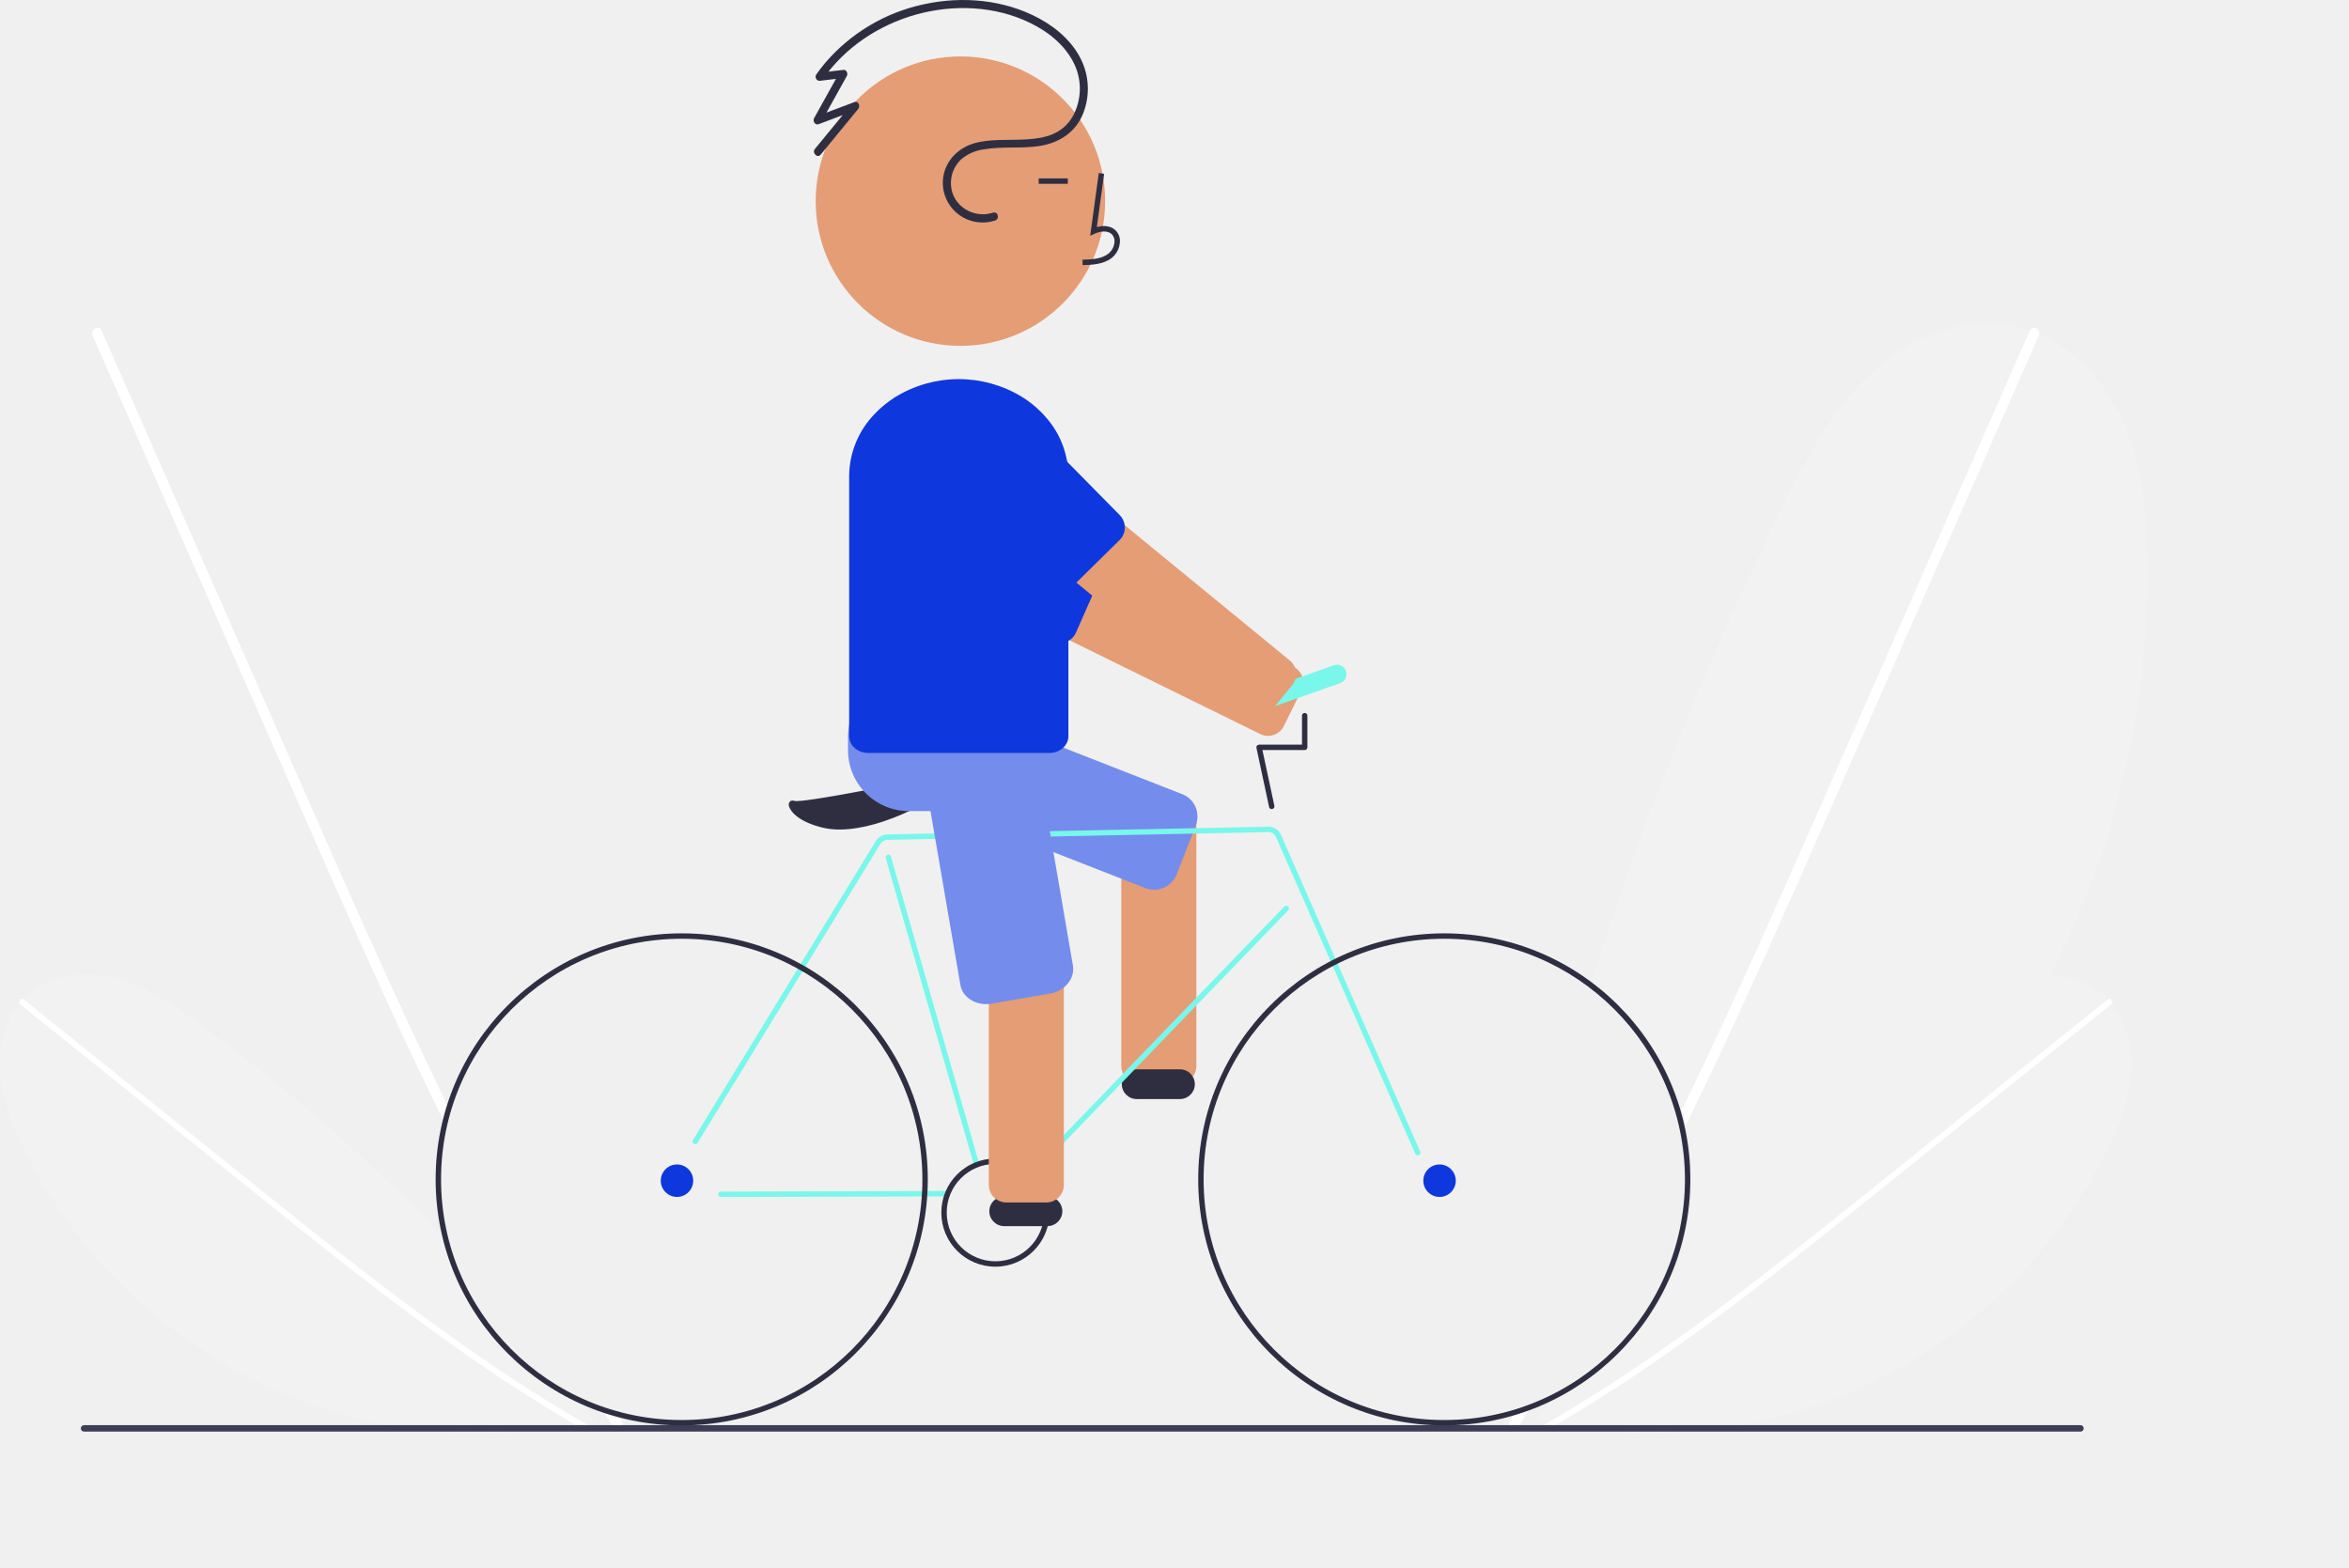
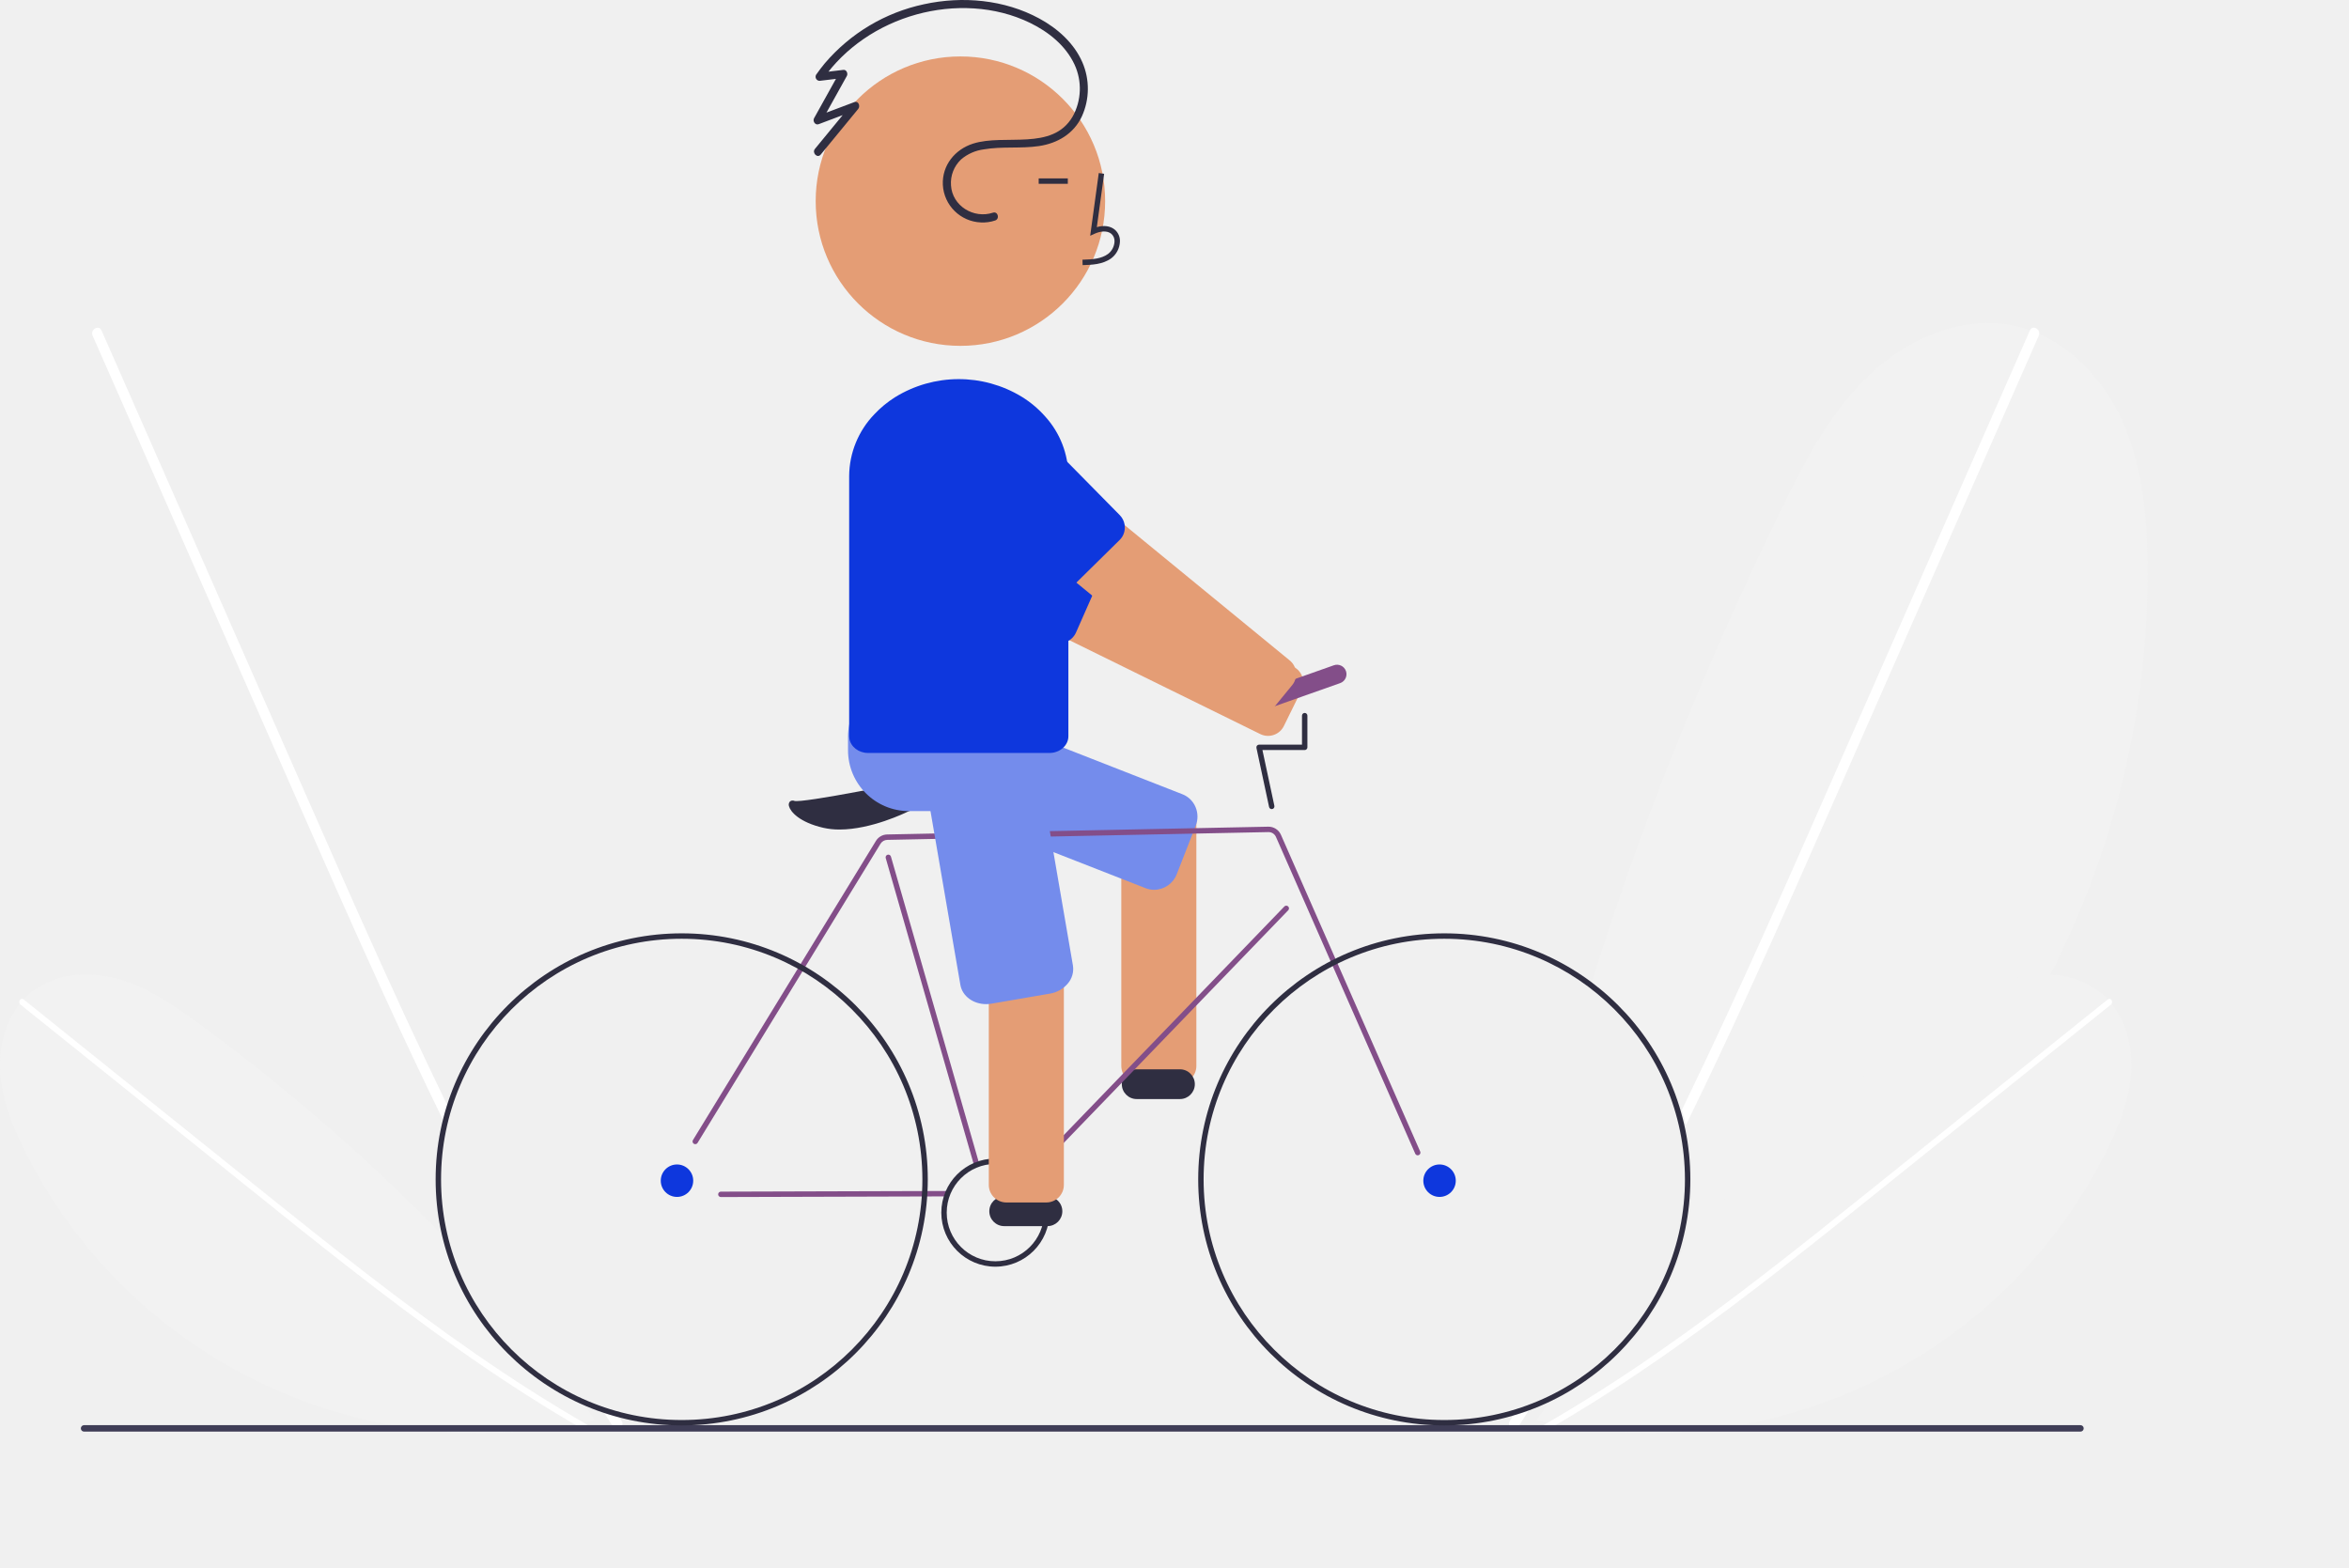
<svg xmlns="http://www.w3.org/2000/svg" id="fc2f056a-f2b1-4dd9-91f4-f36b8dc4c674" data-name="Layer 1" viewBox="0 0 700 467.109" version="1.1">
  <defs id="defs97" />
  <path d="m 189.565,422.781 -0.057,0.282 -0.016,0.065 c 0,-0.024 -0.008,-0.04 -0.008,-0.065 -0.016,-0.105 -0.024,-0.21 -0.04,-0.314 0.04,0.008 0.08,0.024 0.121,0.032 z" fill="#f2f2f2" id="path10" style="stroke-width:0.806" />
  <path d="m 132.94,328.685 c 0.338,0.701 0.677,1.402 1.023,2.095 q -0.689,2.224 -1.217,4.513 c -0.362,-0.749 -0.733,-1.507 -1.096,-2.256 q -8.848,-18.143 -17.212,-36.504 C 104.833,275.557 95.558,254.437 86.267,233.332 Q 71.593,199.995 56.927,166.675 42.265,133.338 27.595,100.017 a 1.91,1.91 0 0 1 -0.137,-0.5 c -0.17,-1.547 2.022,-2.667 2.756,-1.096 a 0.175,0.175 0 0 1 0.024,0.04 q 1.837,4.146 3.658,8.3 14.662,33.325 29.332,66.658 14.614,33.204 29.235,66.416 c 9.259,21.032 18.542,42.056 28.196,62.903 q 6.032,13.03 12.281,25.947 z" fill="#ffffff" id="path12" style="stroke-width:0.806" />
  <path d="m 182.603,425.078 c -0.54,-0.846 -1.08,-1.684 -1.612,-2.53 -0.459,-0.717 -0.91,-1.434 -1.362,-2.152 -0.113,-0.177 -0.225,-0.346 -0.322,-0.524 q 2.224,0.689 4.464,1.322 c 0.121,0.201 0.249,0.411 0.387,0.612 0.362,0.572 0.725,1.152 1.096,1.724 0.056,0.097 0.105,0.185 0.145,0.274 0.636,1.555 -1.789,2.836 -2.796,1.273 z" fill="#ffffff" id="path14" style="stroke-width:0.806" />
  <path d="m 175.302,420.477 c 0.661,0.927 1.313,1.853 1.958,2.788 -1.12,0.25 -2.232,0.492 -3.36,0.725 -0.895,0.177 -1.789,0.355 -2.683,0.516 A 152.066,152.066 0 0 1 7.425,343.077 C 3.629,335.486 0.422,327.388 0.036,318.911 -0.287,311.908 1.575,304.575 5.894,299.168 c 0.355,-0.451 0.733,-0.886 1.128,-1.313 a 22.06,22.06 0 0 1 1.942,-1.837 25.327,25.327 0 0 1 15.222,-5.52 35.11,35.11 0 0 1 11.145,1.313 c 8.912,2.53 16.696,7.921 24.15,13.433 a 579.357,579.357 0 0 1 71.324,61.839 c 0.725,0.749 1.459,1.515 2.175,2.272 a 72.993,72.993 0 0 0 40.525,48.591 0.4,0.4 0 0 1 0.072,0.105 c 0.589,0.806 1.161,1.612 1.725,2.426 z" fill="#f2f2f2" id="path16" style="stroke-width:0.806" />
  <path d="m 177.381,423.442 c -0.04,-0.056 -0.081,-0.121 -0.121,-0.177 0.024,-0.008 0.04,-0.008 0.065,-0.016 z" fill="#f2f2f2" id="path18" style="stroke-width:0.806" />
  <path d="M 6.095,299.396 39.322,326.084 72.549,352.771 c 10.523,8.452 21.039,16.914 31.687,25.209 10.554,8.222 21.238,16.282 32.174,23.991 10.92,7.698 22.094,15.046 33.604,21.835 q 2.15,1.268 4.316,2.51 c 0.999,0.573 1.964,-0.942 0.958,-1.52 -11.592,-6.651 -22.844,-13.878 -33.829,-21.486 -10.997,-7.617 -21.73,-15.609 -32.315,-23.785 C 98.501,371.304 88.006,362.895 77.521,354.476 Q 60.967,341.182 44.415,327.885 L 11.188,301.197 7.053,297.876 c -0.899,-0.722 -1.851,0.802 -0.958,1.52 z" fill="#ffffff" id="path20" style="stroke-width:0.806" />
  <path d="m 461.651,417.946 c -0.242,0.113 -0.491,0.226 -0.741,0.322 0.225,-0.072 0.451,-0.145 0.669,-0.218 q 4.787,-1.583 9.501,-3.36 7.578,-2.841 14.956,-6.165 5.271,-2.369 10.443,-4.972 a 262.939,262.939 0 0 0 79.632,-61.629 q 3.046,-3.481 5.971,-7.083 2.489,-3.058 4.875,-6.205 a 256.683,256.683 0 0 0 24.013,-38.14 262.398,262.398 0 0 0 29.01,-123.21 c -0.225,-14.505 -1.749,-29.308 -7.841,-42.467 -5.036,-10.871 -13.626,-20.516 -24.441,-25.303 -0.902,-0.403 -1.821,-0.774 -2.756,-1.096 a 35.167,35.167 0 0 0 -4.391,-1.265 c -15.456,-3.401 -31.774,3.554 -43.289,14.408 -11.523,10.854 -19.074,25.174 -26.028,39.397 -22.12,45.271 -41.436,92.291 -56.488,140.536 -0.169,0.548 -0.338,1.088 -0.508,1.628 a 73.001,73.001 0 0 1 15.031,14.589 l 7.884,12.771 a 71.95,71.95 0 0 1 4.039,10.295 q 0.689,2.224 1.217,4.513 a 72.541,72.541 0 0 1 -40.759,82.653 z" fill="#f2f2f2" id="path22" style="stroke-width:0.806" />
  <path d="m 445.591,422.781 0.057,0.282 0.016,0.065 c 0,-0.024 0.008,-0.04 0.008,-0.065 0.016,-0.105 0.024,-0.21 0.04,-0.314 -0.04,0.008 -0.08,0.024 -0.121,0.032 z" fill="#f2f2f2" id="path24" style="stroke-width:0.806" />
  <path d="m 502.216,328.685 c -0.338,0.701 -0.677,1.402 -1.023,2.095 q 0.689,2.224 1.217,4.513 c 0.362,-0.749 0.733,-1.507 1.096,-2.256 q 8.848,-18.143 17.212,-36.504 c 9.605,-20.976 18.881,-42.096 28.172,-63.201 q 14.674,-33.337 29.34,-66.658 14.662,-33.337 29.332,-66.658 a 1.91,1.91 0 0 0 0.137,-0.5 c 0.17,-1.547 -2.022,-2.667 -2.756,-1.096 a 0.175,0.175 0 0 0 -0.024,0.04 q -1.837,4.146 -3.658,8.3 -14.662,33.325 -29.332,66.658 -14.614,33.204 -29.235,66.416 c -9.259,21.032 -18.542,42.056 -28.196,62.903 q -6.032,13.03 -12.281,25.947 z" fill="#ffffff" id="path26" style="stroke-width:0.806" />
  <path d="m 452.554,425.078 c 0.54,-0.846 1.08,-1.684 1.612,-2.53 0.459,-0.717 0.91,-1.434 1.362,-2.152 0.113,-0.177 0.225,-0.346 0.322,-0.524 q -2.224,0.689 -4.464,1.322 c -0.121,0.201 -0.249,0.411 -0.387,0.612 -0.362,0.572 -0.725,1.152 -1.096,1.724 -0.056,0.097 -0.105,0.185 -0.145,0.274 -0.636,1.555 1.789,2.836 2.796,1.273 z" fill="#ffffff" id="path28" style="stroke-width:0.806" />
  <path d="m 459.854,420.477 c -0.661,0.927 -1.313,1.853 -1.958,2.788 1.12,0.25 2.232,0.492 3.36,0.725 0.895,0.177 1.789,0.355 2.683,0.516 a 152.066,152.066 0 0 0 163.792,-81.428 c 3.795,-7.591 7.003,-15.689 7.389,-24.167 0.322,-7.003 -1.539,-14.336 -5.858,-19.743 -0.355,-0.451 -0.733,-0.886 -1.128,-1.313 a 22.06,22.06 0 0 0 -1.942,-1.837 25.327,25.327 0 0 0 -15.222,-5.52 35.11,35.11 0 0 0 -11.145,1.313 c -8.912,2.53 -16.696,7.921 -24.15,13.433 a 579.357,579.357 0 0 0 -71.324,61.839 c -0.725,0.749 -1.459,1.515 -2.175,2.272 a 72.993,72.993 0 0 1 -40.525,48.591 0.4,0.4 0 0 0 -0.072,0.105 c -0.589,0.806 -1.161,1.612 -1.725,2.426 z" fill="#f2f2f2" id="path30" style="stroke-width:0.806" />
  <path d="m 457.775,423.442 c 0.04,-0.056 0.081,-0.121 0.121,-0.177 -0.024,-0.008 -0.04,-0.008 -0.065,-0.016 z" fill="#f2f2f2" id="path32" style="stroke-width:0.806" />
  <path d="m 629.061,299.396 -33.227,26.688 -33.227,26.688 c -10.523,8.452 -21.039,16.914 -31.687,25.209 -10.554,8.222 -21.238,16.282 -32.174,23.991 -10.92,7.698 -22.094,15.046 -33.604,21.835 q -2.15,1.268 -4.316,2.51 c -0.999,0.573 -1.964,-0.942 -0.958,-1.52 11.592,-6.651 22.844,-13.878 33.829,-21.486 10.997,-7.617 21.73,-15.609 32.315,-23.785 10.642,-8.22 21.137,-16.629 31.622,-25.049 q 16.554,-13.294 33.106,-26.591 l 33.227,-26.688 4.135,-3.321 c 0.899,-0.722 1.851,0.802 0.958,1.52 z" fill="#ffffff" id="path34" style="stroke-width:0.806" />
  <path d="m 292.492,154.697 a 5.198,5.198 0 0 0 -3.012,2.652 l -4.139,8.417 -1.108,2.251 a 5.246,5.246 0 0 0 2.382,7.015 l 32.073,15.779 56.878,27.971 a 5.247,5.247 0 0 0 6.832,-2.049 c 0.067,-0.112 0.123,-0.219 0.182,-0.334 l 3.169,-6.441 2.081,-4.234 a 5.213,5.213 0 0 0 0.389,-1.061 5.266,5.266 0 0 0 -0.13,-2.938 5.197,5.197 0 0 0 -2.652,-3.012 l -6.781,-3.337 -50.161,-24.671 -32.007,-15.75 a 5.236,5.236 0 0 0 -3.999,-0.259 z" fill="#e49d75" id="path36" style="stroke-width:0.806" />
  <path d="m 282.569,157.821 a 14.576,14.576 0 0 0 -1.518,2.66 14.926,14.926 0 0 0 7.618,19.658 l 25.064,11.065 a 5.26,5.26 0 0 0 4.956,-0.393 5.162,5.162 0 0 0 1.495,-1.472 5.019,5.019 0 0 0 0.455,-0.812 l 7.81,-17.693 a 0.742,0.742 0 0 0 0.048,-0.129 5.234,5.234 0 0 0 -2.724,-6.778 l -25.064,-11.065 a 14.931,14.931 0 0 0 -18.141,4.958 z" fill="#0e37dd" id="path38" style="stroke-width:0.806" />
  <path d="m 351.278,238.304 h -11.894 a 5.243,5.243 0 0 0 -5.238,5.238 v 74.144 a 5.243,5.243 0 0 0 5.238,5.238 h 11.894 a 5.238,5.238 0 0 0 5.238,-5.238 v -74.144 a 5.238,5.238 0 0 0 -5.238,-5.238 z" fill="#e49d75" id="path40" style="stroke-width:0.806" />
  <path d="m 343.94,265.196 a 6.938,6.938 0 0 1 -2.533,-0.479 l -66.255,-25.921 a 7.189,7.189 0 0 1 -3.972,-9.345 l 5.669,-14.491 a 7.286,7.286 0 0 1 3.803,-4.018 6.978,6.978 0 0 1 5.456,-0.151 l 66.255,25.921 a 6.984,6.984 0 0 1 3.906,3.813 7.286,7.286 0 0 1 0.067,5.532 l -5.669,14.491 a 7.265,7.265 0 0 1 -6.726,4.648 z" fill="#748cec" id="path42" style="stroke-width:0.806" />
  <path d="m 351.626,327.557 h -12.893 a 4.432,4.432 0 0 1 0,-8.864 h 12.893 a 4.432,4.432 0 0 1 0,8.864 z" fill="#2f2e41" id="path44" style="stroke-width:0.806" />
  <path d="m 250.185,247.228 a 21.482,21.482 0 0 1 -4.818,-0.509 c -7.153,-1.651 -9.795,-4.79 -10.228,-6.385 a 1.417,1.417 0 0 1 0.262,-1.459 1.235,1.235 0 0 1 1.319,-0.183 c 2.222,0.742 33.721,-5.487 44.908,-8.069 4.652,-1.073 7.917,-0.896 9.705,0.526 a 3.13,3.13 0 0 1 1.264,2.284 v 0.281 l -22,8.148 c -0.712,0.354 -10.964,5.367 -20.413,5.367 z" fill="#2f2e41" id="path46" style="stroke-width:0.806" />
-   <path d="m 422.479,344.326 a 0.806,0.806 0 0 1 -0.738,-0.482 L 380.236,249.437 a 2.405,2.405 0 0 0 -2.262,-1.444 l -113.567,2.318 a 2.406,2.406 0 0 0 -2.013,1.156 l -54.504,89.126 a 0.806,0.806 0 1 1 -1.375,-0.84 l 54.504,-89.127 a 4.011,4.011 0 0 1 3.355,-1.927 l 113.567,-2.318 a 4.032,4.032 0 0 1 3.771,2.407 l 41.505,94.407 a 0.807,0.807 0 0 1 -0.737,1.13 z" fill="#79f7ea" id="path48" style="stroke-width:0.806" />
-   <path d="m 290.986,347.703 a 0.806,0.806 0 0 1 -0.774,-0.584 l -26.269,-91.398 a 0.806,0.806 0 0 1 1.549,-0.445 l 26.269,91.398 a 0.806,0.806 0 0 1 -0.552,0.997 0.795,0.795 0 0 1 -0.223,0.032 z" fill="#79f7ea" id="path50" style="stroke-width:0.806" />
+   <path d="m 422.479,344.326 a 0.806,0.806 0 0 1 -0.738,-0.482 L 380.236,249.437 a 2.405,2.405 0 0 0 -2.262,-1.444 l -113.567,2.318 a 2.406,2.406 0 0 0 -2.013,1.156 l -54.504,89.126 a 0.806,0.806 0 1 1 -1.375,-0.84 l 54.504,-89.127 a 4.011,4.011 0 0 1 3.355,-1.927 l 113.567,-2.318 a 4.032,4.032 0 0 1 3.771,2.407 l 41.505,94.407 a 0.807,0.807 0 0 1 -0.737,1.13 z" fill="#834E89" id="path48" style="stroke-width:0.806" />
+   <path d="m 290.986,347.703 a 0.806,0.806 0 0 1 -0.774,-0.584 l -26.269,-91.398 a 0.806,0.806 0 0 1 1.549,-0.445 l 26.269,91.398 a 0.806,0.806 0 0 1 -0.552,0.997 0.795,0.795 0 0 1 -0.223,0.032 z" fill="#834E89" id="path50" style="stroke-width:0.806" />
  <path d="m 296.627,241.737 h -25.786 a 18.151,18.151 0 0 1 -18.131,-18.131 v -4.029 a 18.151,18.151 0 0 1 18.131,-18.131 h 25.786 a 18.151,18.151 0 0 1 18.131,18.131 v 4.029 a 18.151,18.151 0 0 1 -18.131,18.131 z" fill="#748cec" id="path52" style="stroke-width:0.806" />
  <circle cx="428.985" cy="351.889" r="4.835" fill="#0e37dd" id="circle54" style="stroke-width:0.806" />
  <circle cx="201.743" cy="351.889" r="4.835" fill="#0e37dd" id="circle56" style="stroke-width:0.806" />
-   <path d="m 374.123,212.348 a 2.821,2.821 0 0 1 -0.943,-5.48 l 24.312,-8.595 a 2.82,2.82 0 1 1 1.88,5.318 l -24.312,8.595 a 2.802,2.802 0 0 1 -0.937,0.162 z" fill="#79f7ea" id="path58" style="stroke-width:0.806" />
-   <path d="m 310.45,347.054 a 0.806,0.806 0 0 1 -0.58,-1.365 l 72.849,-75.506 a 0.806,0.806 0 1 1 1.16,1.119 l -72.849,75.506 a 0.803,0.803 0 0 1 -0.58,0.246 z" fill="#79f7ea" id="path60" style="stroke-width:0.806" />
-   <path d="m 214.817,356.763 a 0.806,0.806 0 0 1 -0.003,-1.612 l 67.305,-0.196 h 0.003 a 0.806,0.806 0 0 1 0.003,1.612 l -67.305,0.196 z" fill="#79f7ea" id="path62" style="stroke-width:0.806" />
+   <path d="m 374.123,212.348 a 2.821,2.821 0 0 1 -0.943,-5.48 l 24.312,-8.595 a 2.82,2.82 0 1 1 1.88,5.318 l -24.312,8.595 a 2.802,2.802 0 0 1 -0.937,0.162 z" fill="#834E89" id="path58" style="stroke-width:0.806" />
+   <path d="m 310.45,347.054 a 0.806,0.806 0 0 1 -0.58,-1.365 l 72.849,-75.506 a 0.806,0.806 0 1 1 1.16,1.119 l -72.849,75.506 a 0.803,0.803 0 0 1 -0.58,0.246 z" fill="#834E89" id="path60" style="stroke-width:0.806" />
+   <path d="m 214.817,356.763 a 0.806,0.806 0 0 1 -0.003,-1.612 l 67.305,-0.196 h 0.003 a 0.806,0.806 0 0 1 0.003,1.612 l -67.305,0.196 z" fill="#834E89" id="path62" style="stroke-width:0.806" />
  <path d="m 378.975,241.143 a 0.806,0.806 0 0 1 -0.787,-0.637 l -3.769,-17.603 a 0.806,0.806 0 0 1 0.788,-0.975 h 12.785 v -8.641 a 0.806,0.806 0 0 1 1.612,0 v 9.446 a 0.806,0.806 0 0 1 -0.806,0.806 H 376.204 l 3.56,16.628 a 0.805,0.805 0 0 1 -0.789,0.975 z" fill="#2f2e41" id="path64" style="stroke-width:0.806" />
  <path d="m 296.627,377.518 a 16.116,16.116 0 1 1 16.116,-16.116 16.135,16.135 0 0 1 -16.116,16.116 z m 0,-30.621 a 14.505,14.505 0 1 0 14.505,14.505 14.521,14.521 0 0 0 -14.505,-14.505 z" fill="#2f2e41" id="path66" style="stroke-width:0.806" />
  <path d="m 312.141,365.431 h -12.893 a 4.432,4.432 0 0 1 0,-8.864 h 12.893 a 4.432,4.432 0 0 1 0,8.864 z" fill="#2f2e41" id="path68" style="stroke-width:0.806" />
  <path d="M 619.982,426.668 H 25.048 a 0.959,0.959 0 1 1 0,-1.919 H 619.982 a 0.959,0.959 0 1 1 0,1.919 z" fill="#3f3d56" id="path70" style="stroke-width:0.806" />
  <path d="m 303.837,132.816 a 5.198,5.198 0 0 0 -3.536,1.897 l -5.945,7.255 -1.591,1.939 a 5.246,5.246 0 0 0 0.723,7.373 l 27.642,22.663 49.021,40.18 a 5.247,5.247 0 0 0 7.119,-0.44 c 0.09,-0.093 0.17,-0.185 0.254,-0.283 l 4.551,-5.551 2.99,-3.65 a 5.213,5.213 0 0 0 0.62,-0.945 5.266,5.266 0 0 0 0.542,-2.89 5.197,5.197 0 0 0 -1.897,-3.536 L 378.487,192.035 335.256,156.598 307.672,133.978 a 5.236,5.236 0 0 0 -3.835,-1.162 z" fill="#e49d75" id="path72" style="stroke-width:0.806" />
  <circle cx="286.202" cy="59.949" r="43.127" fill="#e49d75" id="circle74" style="stroke-width:0.806" />
  <path d="m 322.621,79.014 -0.045,-1.612 c 2.998,-0.083 5.642,-0.271 7.628,-1.723 a 4.954,4.954 0 0 0 1.919,-3.649 2.832,2.832 0 0 0 -0.929,-2.332 c -1.319,-1.114 -3.44,-0.753 -4.986,-0.044 l -1.333,0.611 2.557,-18.687 1.597,0.219 -2.175,15.896 c 2.101,-0.618 4.048,-0.352 5.381,0.774 a 4.409,4.409 0 0 1 1.499,3.62 6.553,6.553 0 0 1 -2.579,4.894 c -2.552,1.865 -5.869,1.958 -8.534,2.033 z" fill="#2f2e41" id="path76" style="stroke-width:0.806" />
  <rect x="309.527" y="53.168" width="8.68" height="1.612" fill="#2f2e41" id="rect78" style="stroke-width:0.806" />
  <path d="M 333.699,153.534 314.471,134.021 a 14.908,14.908 0 0 0 -21.243,20.923 l 19.228,19.513 a 5.235,5.235 0 0 0 6.585,0.715 4.341,4.341 0 0 0 0.824,-0.657 l 13.776,-13.571 a 5.179,5.179 0 0 0 1.143,-1.668 5.266,5.266 0 0 0 -1.086,-5.741 z" fill="#0e37dd" id="path80" style="stroke-width:0.806" />
  <path d="m 311.792,273.76 h -11.894 a 5.243,5.243 0 0 0 -5.238,5.238 v 74.144 a 5.243,5.243 0 0 0 5.238,5.238 h 11.894 a 5.238,5.238 0 0 0 5.238,-5.238 v -74.144 a 5.238,5.238 0 0 0 -5.238,-5.238 z" fill="#e49d75" id="path82" style="stroke-width:0.806" />
  <path d="m 293.865,299.266 c -3.808,4e-4 -7.092,-2.356 -7.676,-5.751 L 274.131,223.401 a 6.623,6.623 0 0 1 1.533,-5.382 8.804,8.804 0 0 1 5.327,-3.007 l 17.411,-2.995 c 4.448,-0.765 8.605,1.754 9.269,5.614 l 12.059,70.115 a 6.624,6.624 0 0 1 -1.528,5.381 8.806,8.806 0 0 1 -5.332,3.007 l -17.411,2.995 a 9.388,9.388 0 0 1 -1.593,0.137 z" fill="#748cec" id="path84" style="stroke-width:0.806" />
  <path d="m 311.543,124.213 a 31.206,31.206 0 0 0 -7.075,-5.974 36.136,36.136 0 0 0 -37.777,0.164 31.506,31.506 0 0 0 -6.148,5.077 26.785,26.785 0 0 0 -7.494,18.372 v 77.575 a 3.384,3.384 0 0 0 0.065,0.705 c 0.379,2.414 2.74,4.28 5.576,4.28 h 54.047 c 3.102,0 5.641,-2.236 5.641,-4.985 v -77.575 a 26.612,26.612 0 0 0 -6.834,-17.639 z" fill="#0e37dd" id="path86" style="stroke-width:0.806" />
  <path d="m 295.895,63.385 c -5.718,1.9 -12.137,-2.005 -12.501,-8.154 -0.209,-2.891 0.893,-5.722 3.001,-7.711 1.918,-1.637 4.272,-2.679 6.773,-3 5.429,-0.942 11.01,-0.178 16.463,-0.99 5.5,-0.819 10.349,-3.66 12.76,-8.827 2.337,-5.127 2.387,-11.006 0.139,-16.173 C 320.028,12.809 315.119,8.451 309.711,5.518 299.303,-0.128 286.811,-1.239 275.343,1.265 263.825,3.711 253.438,9.896 245.8,18.858 c -0.914,1.101 -1.78,2.24 -2.599,3.416 -0.462,0.806 0.115,1.811 1.044,1.819 l 7.07,-0.851 -1.044,-1.819 -7.684,13.815 c -0.473,0.85 0.329,2.166 1.365,1.776 l 11.269,-4.247 -1.176,-2.02 -11.184,13.617 c -0.98,1.193 0.721,2.913 1.709,1.709 l 11.184,-13.617 c 0.679,-0.827 0.073,-2.491 -1.176,-2.02 l -11.269,4.247 1.365,1.776 7.684,-13.815 c 0.401,-0.721 -0.087,-1.934 -1.044,-1.819 l -7.07,0.851 1.044,1.819 c 3.261,-4.67 7.382,-8.658 12.049,-11.868 4.786,-3.291 10.147,-5.763 15.746,-7.312 11.101,-3.071 23.461,-2.579 33.905,2.518 5.519,2.693 10.568,6.74 13.219,12.4 2.297,4.969 2.085,10.736 -0.57,15.523 -6.065,10.355 -20.204,5.033 -29.666,8.049 -5.398,1.72 -9.273,6.469 -9.004,12.284 0.321,6.109 5.244,10.968 11.357,11.208 1.428,0.071 2.857,-0.125 4.213,-0.578 1.469,-0.488 0.84,-2.824 -0.643,-2.331 z" fill="#2f2e41" id="path88" style="fill:#2f2e41;fill-opacity:1;stroke-width:0.806" />
  <path d="m 203.151,424.829 a 73.33,73.33 0 1 1 73.33,-73.33 73.413,73.413 0 0 1 -73.33,73.33 z m 0,-145.048 a 71.718,71.718 0 1 0 71.718,71.718 71.799,71.799 0 0 0 -71.718,-71.718 z" fill="#2f2e41" id="path90" style="stroke-width:0.806" />
  <path d="m 430.394,424.829 a 73.33,73.33 0 1 1 73.33,-73.33 73.413,73.413 0 0 1 -73.33,73.33 z m 0,-145.048 a 71.718,71.718 0 1 0 71.718,71.718 71.799,71.799 0 0 0 -71.718,-71.718 z" fill="#2f2e41" id="path92" style="stroke-width:0.806" />
</svg>
